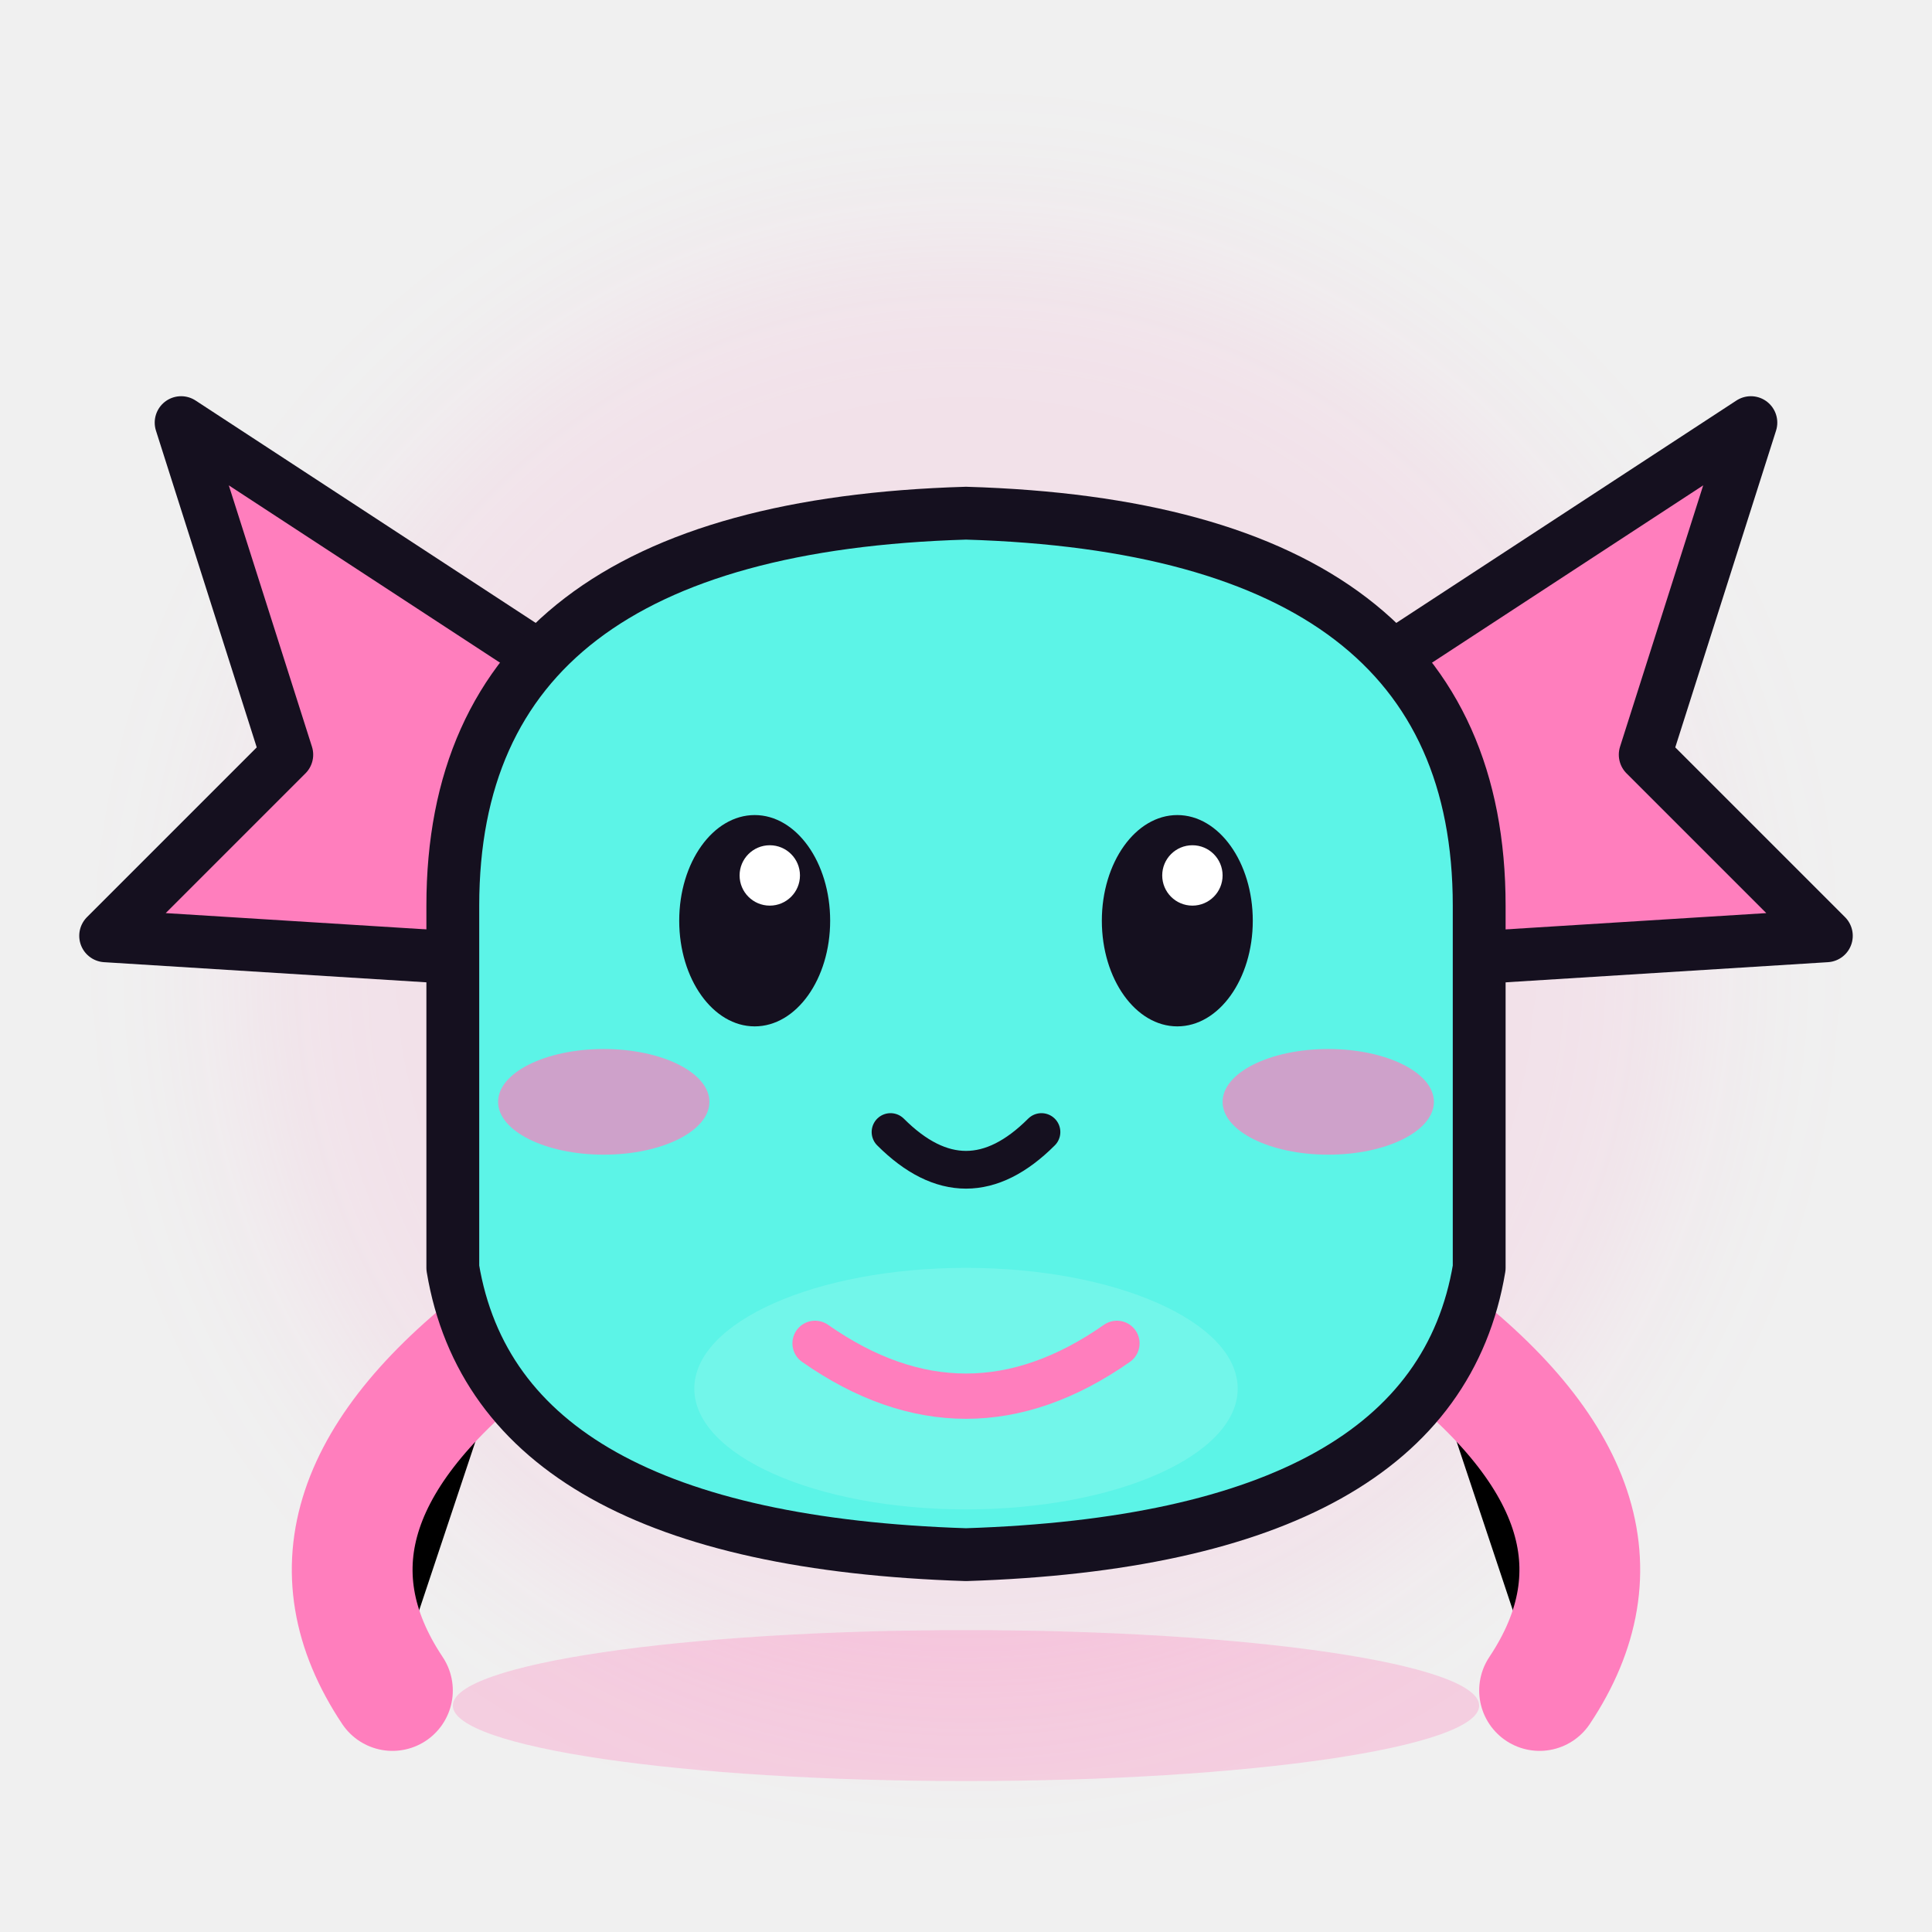
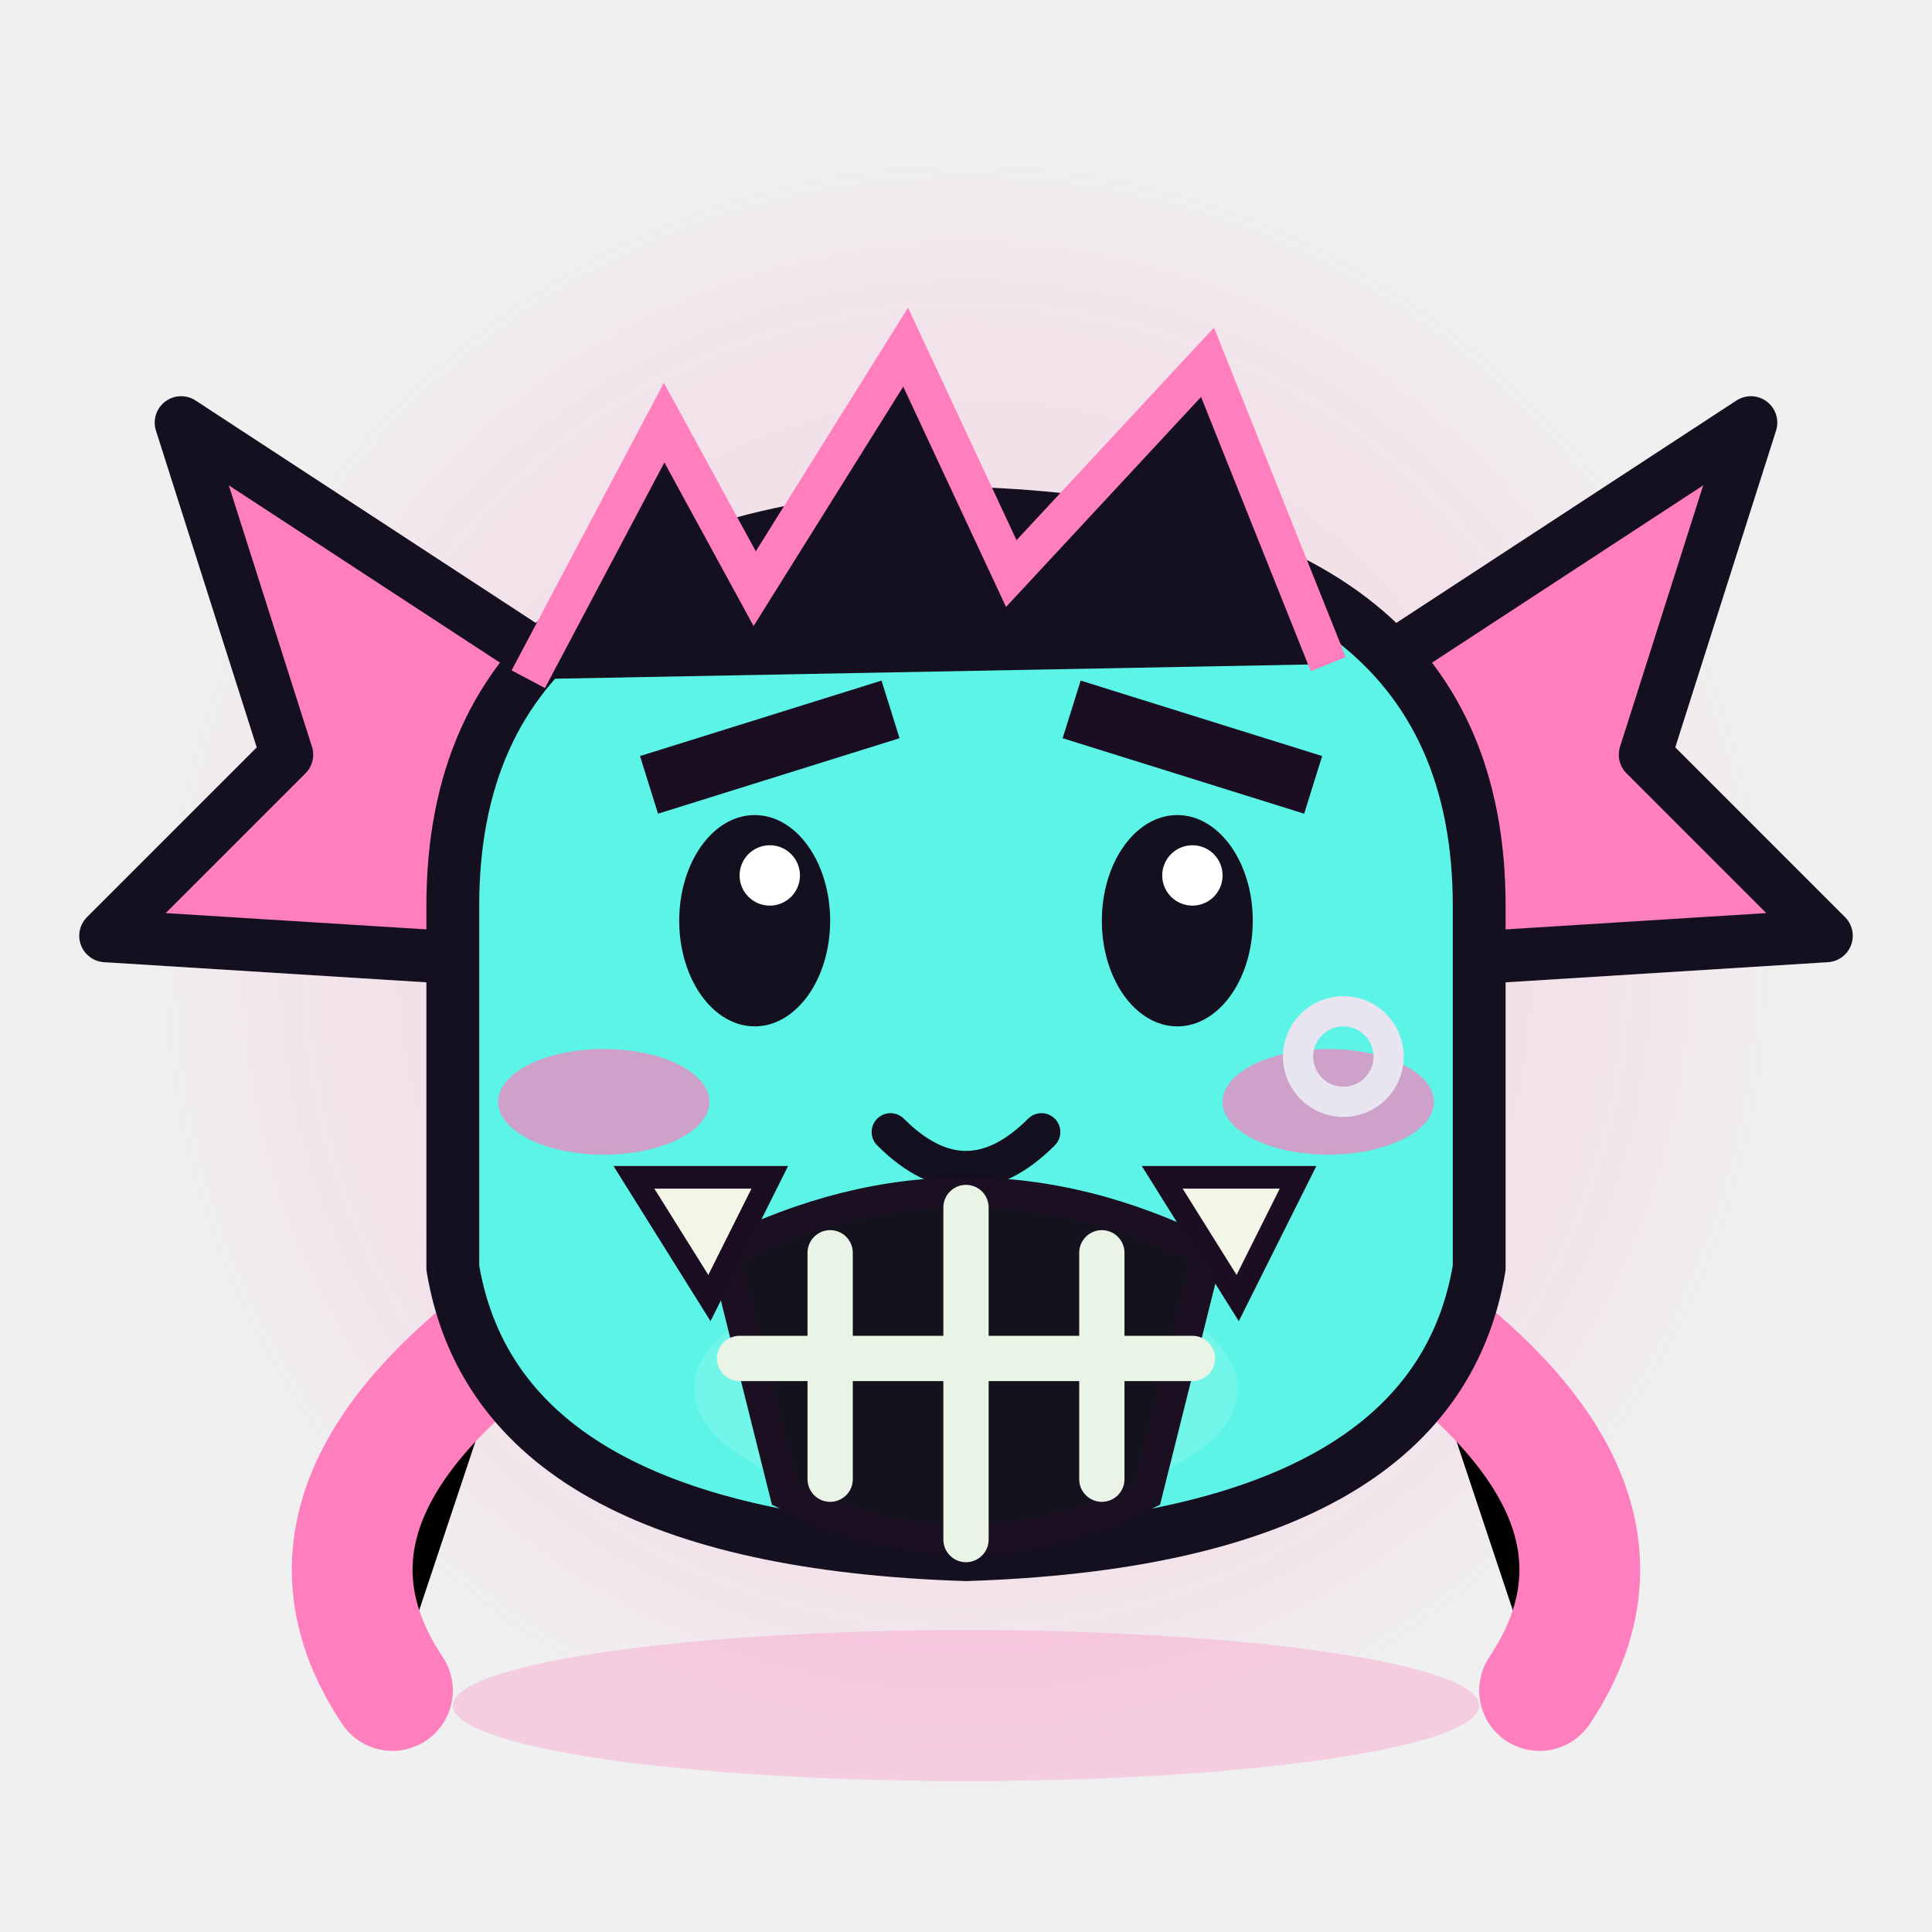
<svg xmlns="http://www.w3.org/2000/svg" viewBox="0 0 128 128" role="img" aria-label="axolotl original neon mascot">
  <defs>
    <filter id="halo" x="-50%" y="-50%" width="200%" height="200%">
      <feGaussianBlur stdDeviation="5" />
    </filter>
  </defs>
  <style>@media(prefers-reduced-motion:no-preference){#mascot{transform-origin:64px 75px;animation:float 3s ease-in-out infinite}@keyframes float{0%,100%{transform:translateY(0) rotate(-2deg)}50%{transform:translateY(-5px) rotate(2deg)}}}</style>
  <g id="mascot">
    <ellipse cx="64" cy="113" rx="34" ry="5" fill="#ff7ebd" opacity=".3" />
    <circle cx="64" cy="64" r="48" fill="#ff7ebd" opacity=".13" filter="url(#halo)" />
    <path d="M38 45 12 28 19 50 7 62 39 64 M90 45 116 28 109 50 121 62 89 64" fill="#ff7ebd" stroke="#15101f" stroke-width="3.5" stroke-linejoin="round" />
    <path d="M34 88 Q18 100 26 112 M94 88 Q110 100 102 112" stroke="#ff7ebd" stroke-width="8" stroke-linecap="round" />
    <path d="M30 60 Q30 35 64 34 Q98 35 98 60 L98 84 Q95 102 64 103 Q33 102 30 84Z" fill="#5cf4e7" stroke="#15101f" stroke-width="3.5" stroke-linejoin="round" />
    <ellipse cx="64" cy="92" rx="18" ry="8" fill="#fff" opacity=".14" />
    <ellipse cx="50" cy="61" rx="5" ry="7" fill="#15101f" />
    <ellipse cx="78" cy="61" rx="5" ry="7" fill="#15101f" />
    <circle cx="51" cy="58" r="2" fill="#fff" />
    <circle cx="79" cy="58" r="2" fill="#fff" />
    <path d="M59 75 Q64 80 69 75" fill="none" stroke="#15101f" stroke-width="2.5" stroke-linecap="round" />
    <ellipse cx="40" cy="73" rx="7" ry="3.5" fill="#ff7ebd" opacity=".7" />
    <ellipse cx="88" cy="73" rx="7" ry="3.5" fill="#ff7ebd" opacity=".7" />
    <path d="M54 89Q64 96 74 89" stroke="#ff7ebd" stroke-width="3" fill="none" stroke-linecap="round" />
+     <g aria-hidden="true">
+       <path d="M48 83Q64 75 80 83L76 99Q64 105 52 99Z" fill="#13121d" stroke="#1b1022" stroke-width="2" />
+       <path d="M55 83v15M64 80v22M73 83v15M49 90h30" stroke="#e9f4e6" stroke-width="3" stroke-linecap="round" />
+       <path d="M35 45 44 28 50 39 60 23 67 38 80 24 88 44" fill="#15101f" stroke="#ff7ebd" stroke-width="2.5" />
+       <path d="M43 52l16-5M71 47l16 5" stroke="#1b0d22" stroke-width="4" />
+       <path d="M42 78h9l-4 8zM77 78h9l-4 8z" fill="#f3f6e6" stroke="#1b0d22" stroke-width="1.5" />
+       <circle cx="89" cy="70" r="3" fill="none" stroke="#e9e5f0" stroke-width="2" />
+     </g>
  </g>
</svg>
